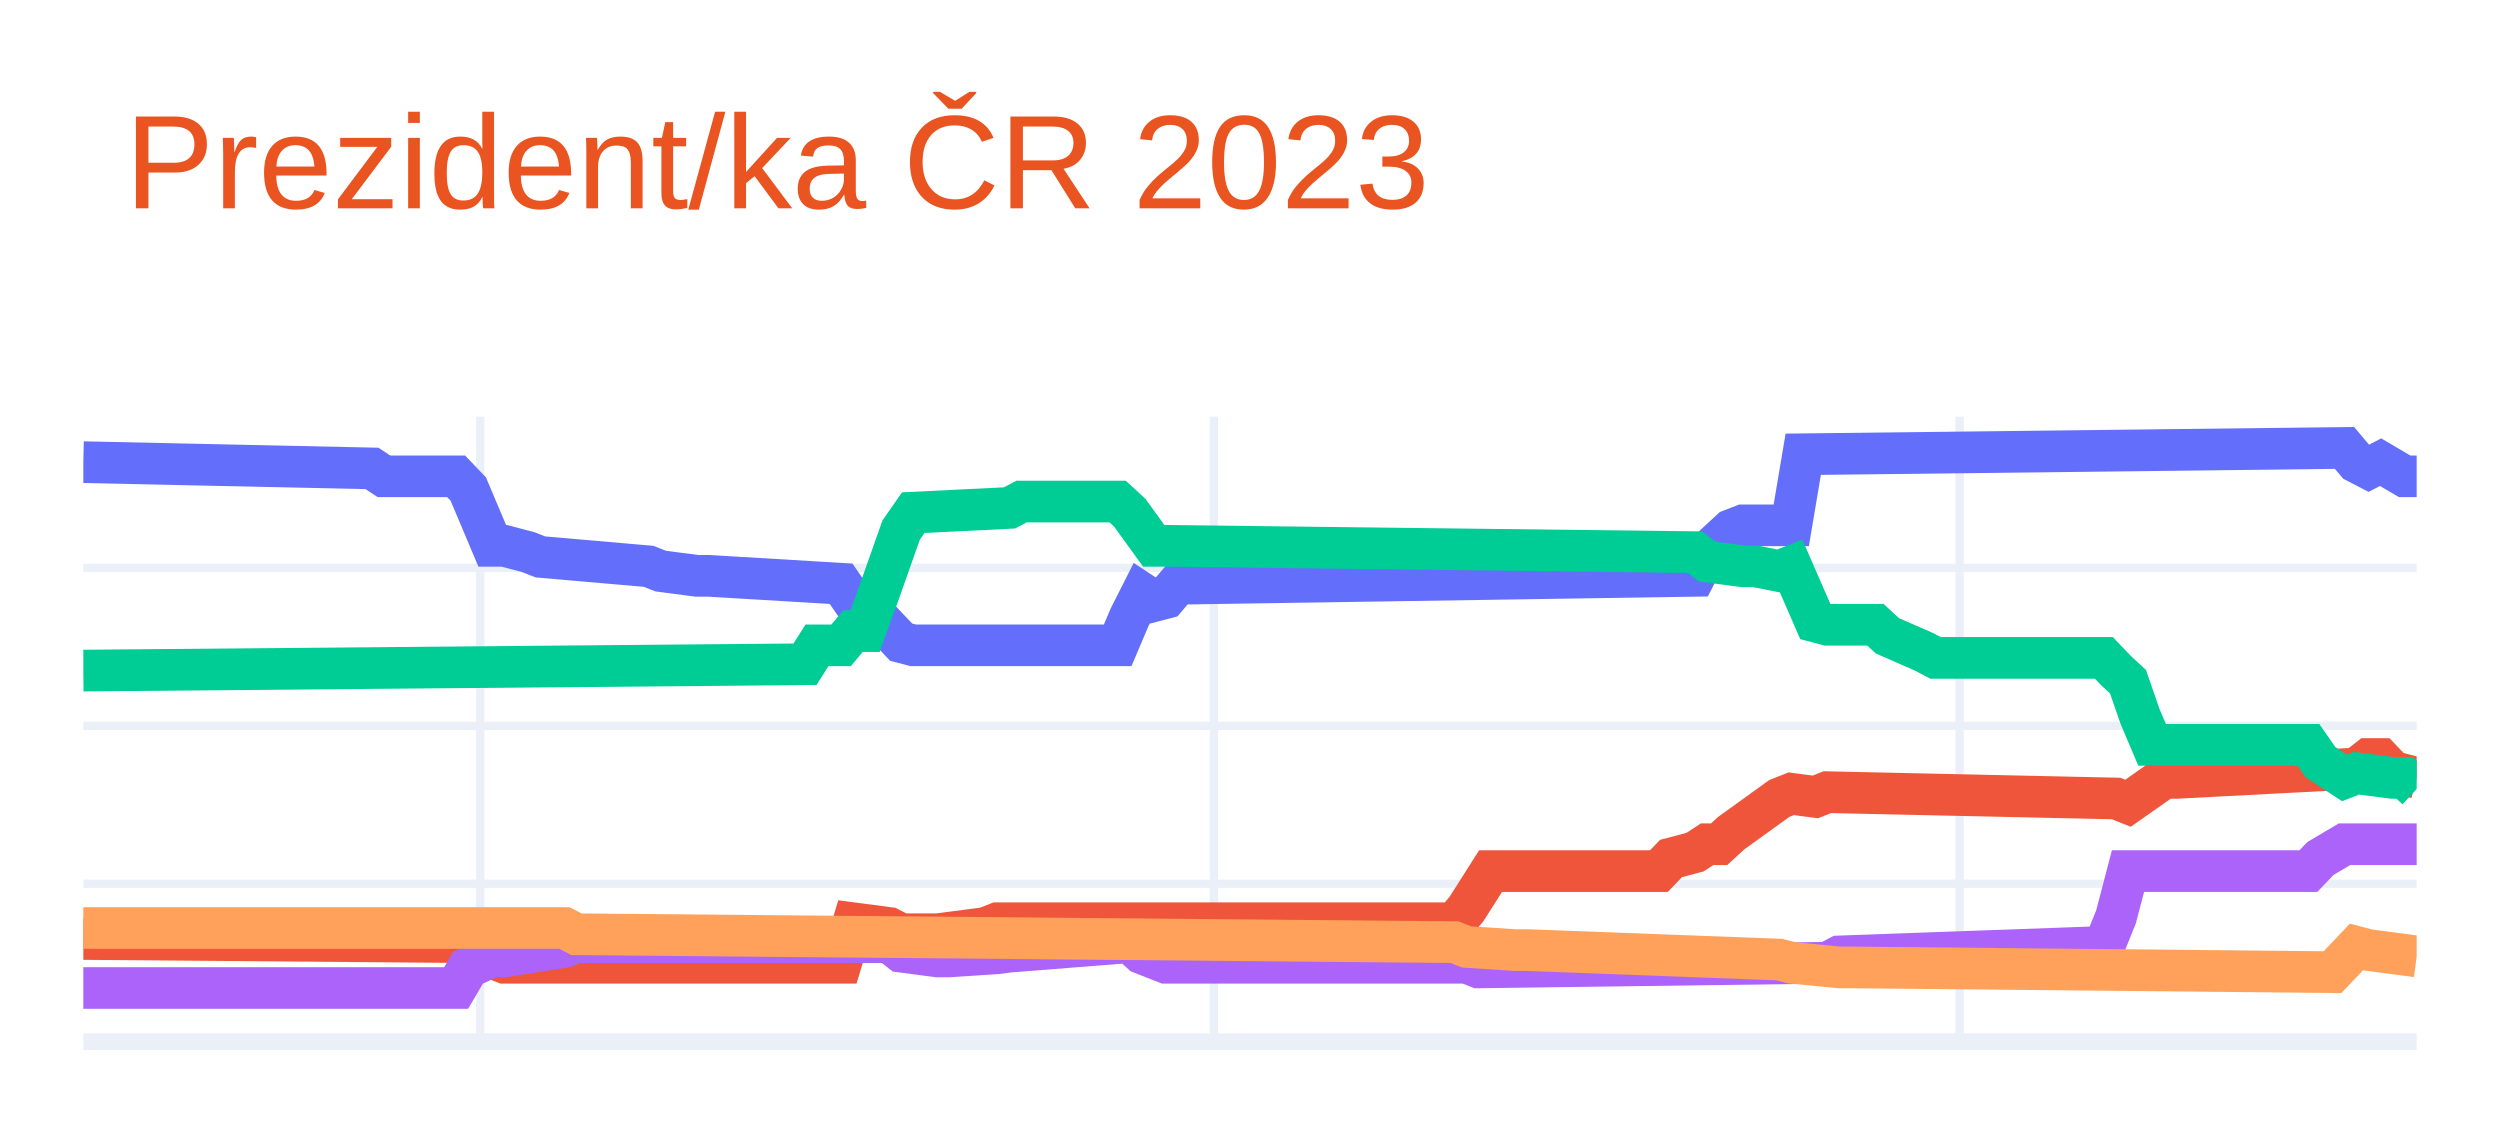
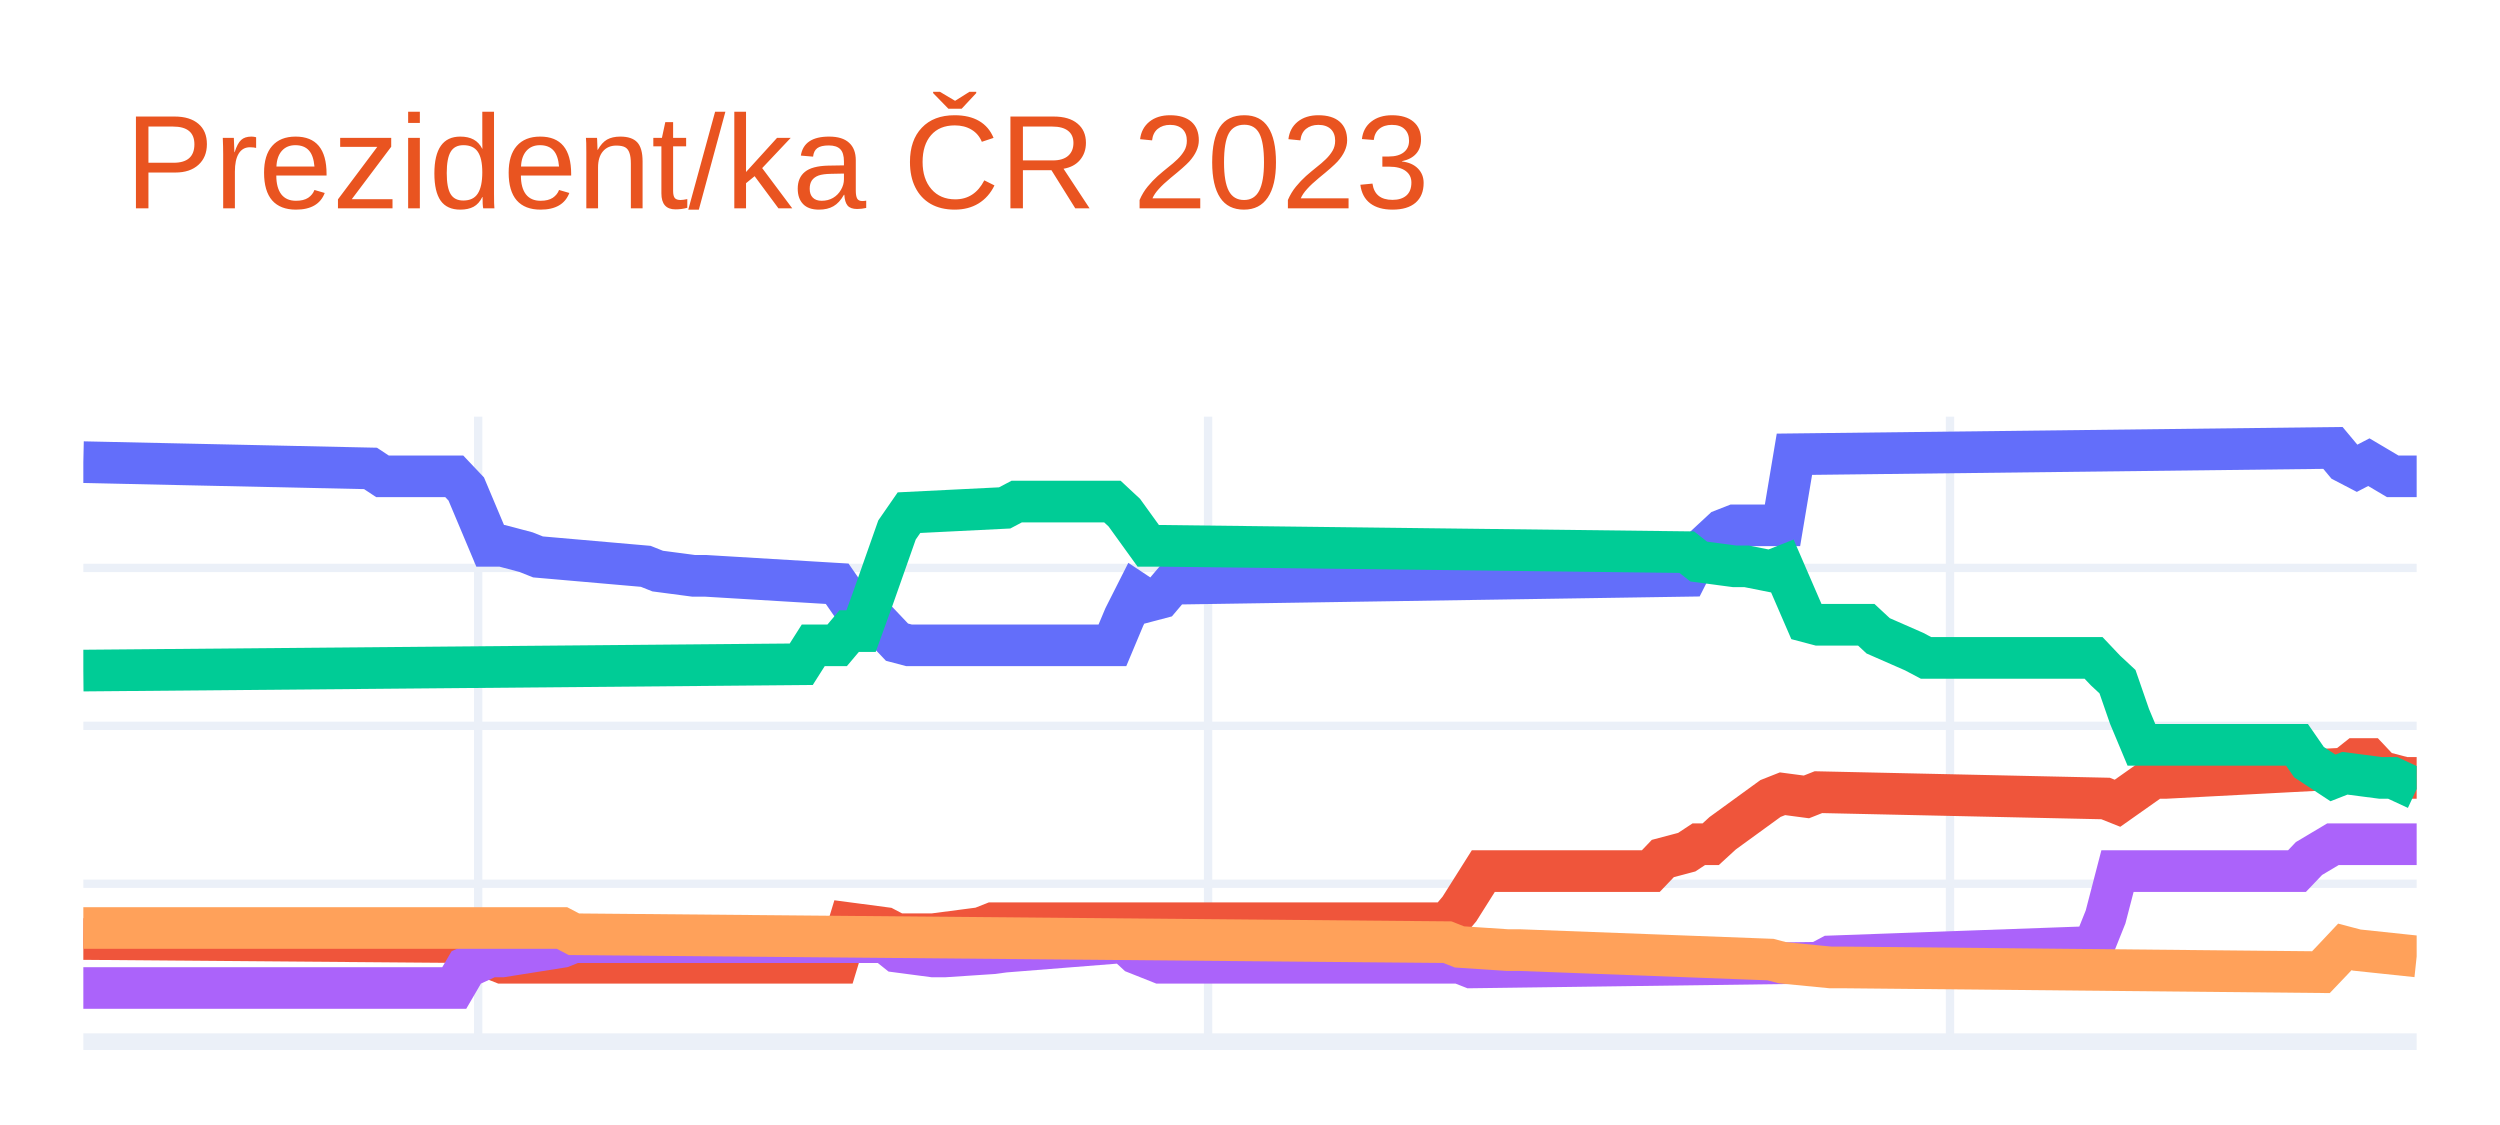
<svg xmlns="http://www.w3.org/2000/svg" class="main-svg" width="300" height="135" style="" viewBox="0 0 300 135">
  <rect x="0" y="0" width="300" height="135" style="fill: rgb(255, 255, 255); fill-opacity: 1;" />
-   <defs id="defs-ac8029">
+   <defs id="defs-f1fb64">
    <g class="clips">
-       <clipPath id="clipac8029xyplot" class="plotclip">
+       <clipPath id="clipf1fb64xyplot" class="plotclip">
        <rect width="280" height="75" />
      </clipPath>
-       <clipPath class="axesclip" id="clipac8029x">
+       <clipPath class="axesclip" id="clipf1fb64x">
        <rect x="10" y="0" width="280" height="135" />
      </clipPath>
-       <clipPath class="axesclip" id="clipac8029y">
+       <clipPath class="axesclip" id="clipf1fb64y">
        <rect x="0" y="50" width="300" height="75" />
      </clipPath>
-       <clipPath class="axesclip" id="clipac8029xy">
+       <clipPath class="axesclip" id="clipf1fb64xy">
        <rect x="10" y="50" width="280" height="75" />
      </clipPath>
    </g>
    <g class="gradients" />
    <g class="patterns" />
  </defs>
  <g class="bglayer" />
  <g class="layer-below">
    <g class="imagelayer" />
    <g class="shapelayer" />
  </g>
  <g class="cartesianlayer">
    <g class="subplot xy">
      <g class="layer-subplot">
        <g class="shapelayer" />
        <g class="imagelayer" />
      </g>
      <g class="minor-gridlayer">
        <g class="x" />
        <g class="y" />
      </g>
      <g class="gridlayer">
        <g class="x">
-           <path class="xgrid crisp" transform="translate(57.63,0)" d="M0,50v75" style="stroke: rgb(235, 240, 248); stroke-opacity: 1; stroke-width: 1px;" />
-           <path class="xgrid crisp" transform="translate(145.67,0)" d="M0,50v75" style="stroke: rgb(235, 240, 248); stroke-opacity: 1; stroke-width: 1px;" />
-           <path class="xgrid crisp" transform="translate(235.15,0)" d="M0,50v75" style="stroke: rgb(235, 240, 248); stroke-opacity: 1; stroke-width: 1px;" />
+           <path class="xgrid crisp" transform="translate(57.38,0)" d="M0,50v75" style="stroke: rgb(235, 240, 248); stroke-opacity: 1; stroke-width: 1px;" />
+           <path class="xgrid crisp" transform="translate(144.97,0)" d="M0,50v75" style="stroke: rgb(235, 240, 248); stroke-opacity: 1; stroke-width: 1px;" />
+           <path class="xgrid crisp" transform="translate(234,0)" d="M0,50v75" style="stroke: rgb(235, 240, 248); stroke-opacity: 1; stroke-width: 1px;" />
        </g>
        <g class="y">
          <path class="ygrid crisp" transform="translate(0,106.05)" d="M10,0h280" style="stroke: rgb(235, 240, 248); stroke-opacity: 1; stroke-width: 1px;" />
          <path class="ygrid crisp" transform="translate(0,87.1)" d="M10,0h280" style="stroke: rgb(235, 240, 248); stroke-opacity: 1; stroke-width: 1px;" />
          <path class="ygrid crisp" transform="translate(0,68.15)" d="M10,0h280" style="stroke: rgb(235, 240, 248); stroke-opacity: 1; stroke-width: 1px;" />
        </g>
      </g>
      <g class="zerolinelayer">
        <path class="yzl zl crisp" transform="translate(0,125)" d="M10,0h280" style="stroke: rgb(235, 240, 248); stroke-opacity: 1; stroke-width: 2px;" />
      </g>
      <path class="xlines-below" />
      <path class="ylines-below" />
      <g class="overlines-below" />
      <g class="xaxislayer-below" />
      <g class="yaxislayer-below" />
      <g class="overaxes-below" />
-       <g class="plot" transform="translate(10,50)" clip-path="url(#clipac8029xyplot)">
+       <g class="plot" transform="translate(10,50)" clip-path="url(#clipf1fb64xyplot)">
        <g class="scatterlayer mlayer">
-           <g class="trace scatter tracec98196" style="stroke-miterlimit: 2; opacity: 1;">
+           <g class="trace scatter tracee66a50" style="stroke-miterlimit: 2; opacity: 1;">
            <g class="fills" />
            <g class="errorbars" />
            <g class="lines">
-               <path class="js-line" d="M0,5.46L34.64,6.21L36.08,7.16L44.74,7.16L46.19,8.68L49.07,15.5L50.52,15.5L53.4,16.26L54.85,16.83L67.84,17.96L69.28,18.53L73.61,19.1L75.05,19.1L90.93,20.05L92.37,22.13L93.81,22.13L95.26,24.03L98.14,27.06L99.59,27.44L124.12,27.44L125.57,24.03L127.01,21.18L128.45,22.13L129.9,21.75L131.34,20.05L193.4,19.1L194.85,16.26L197.73,13.6L199.18,13.04L204.95,13.04L206.39,4.51L271.34,3.75L272.78,5.46L274.23,6.21L275.67,5.46L278.56,7.16L280,7.16" style="vector-effect: non-scaling-stroke; fill: none; stroke: rgb(99, 110, 250); stroke-opacity: 1; stroke-width: 5px; opacity: 1;" />
+               <path class="js-line" d="M0,5.46L34.46,6.21L35.9,7.16L44.51,7.16L45.95,8.68L48.82,15.5L50.26,15.5L53.13,16.26L54.56,16.83L67.49,17.96L68.92,18.53L73.23,19.1L74.67,19.1L90.46,20.05L91.9,22.13L93.33,22.13L94.77,24.03L97.64,27.06L99.08,27.44L123.49,27.44L124.92,24.03L126.36,21.18L127.79,22.13L129.23,21.75L130.67,20.05L192.41,19.1L193.85,16.26L196.72,13.6L198.15,13.04L203.9,13.04L205.33,4.51L269.95,3.75L271.38,5.46L272.82,6.21L274.26,5.46L277.13,7.16L278.56,7.16L280,7.16" style="vector-effect: non-scaling-stroke; fill: none; stroke: rgb(99, 110, 250); stroke-opacity: 1; stroke-width: 5px; opacity: 1;" />
            </g>
            <g class="points" />
            <g class="text" />
          </g>
-           <g class="trace scatter trace46e0f0" style="stroke-miterlimit: 2; opacity: 1;">
+           <g class="trace scatter trace3aaf62" style="stroke-miterlimit: 2; opacity: 1;">
            <g class="fills" />
            <g class="errorbars" />
            <g class="lines">
-               <path class="js-line" d="M0,62.68L46.19,63.06L47.63,64.39L50.52,65.53L51.96,65.53L90.93,65.53L92.37,60.79L96.7,61.36L98.14,62.11L101.03,62.11L102.47,62.11L108.25,61.36L109.69,60.79L164.54,60.79L165.98,59.08L168.87,54.53L170.31,54.53L189.07,54.53L190.52,53.02L193.4,52.26L194.85,51.31L196.29,51.31L197.73,49.99L203.51,45.82L204.95,45.25L207.84,45.63L209.28,45.06L243.92,45.82L245.36,46.39L249.69,43.35L251.13,43.35L272.78,42.22L274.23,41.08L275.67,41.08L277.11,42.6L280,43.35" style="vector-effect: non-scaling-stroke; fill: none; stroke: rgb(239, 85, 59); stroke-opacity: 1; stroke-width: 5px; opacity: 1;" />
+               <path class="js-line" d="M0,62.68L45.95,63.06L47.38,64.39L50.26,65.53L51.69,65.53L90.46,65.53L91.9,60.79L96.21,61.36L97.64,62.11L100.51,62.11L101.95,62.11L107.69,61.36L109.13,60.79L163.69,60.79L165.13,59.08L168,54.53L169.44,54.53L188.1,54.53L189.54,53.02L192.41,52.26L193.85,51.31L195.28,51.31L196.72,49.99L202.46,45.82L203.9,45.25L206.77,45.63L208.21,45.06L242.67,45.82L244.1,46.39L248.41,43.35L249.85,43.35L271.38,42.22L272.82,41.08L274.26,41.08L275.69,42.6L278.56,43.35L280,43.35" style="vector-effect: non-scaling-stroke; fill: none; stroke: rgb(239, 85, 59); stroke-opacity: 1; stroke-width: 5px; opacity: 1;" />
            </g>
            <g class="points" />
            <g class="text" />
          </g>
-           <g class="trace scatter traceb1ff71" style="stroke-miterlimit: 2; opacity: 1;">
+           <g class="trace scatter trace9ad2b7" style="stroke-miterlimit: 2; opacity: 1;">
            <g class="fills" />
            <g class="errorbars" />
            <g class="lines">
-               <path class="js-line" d="M0,30.47L86.6,29.71L88.04,27.44L90.93,27.44L92.37,25.73L93.81,25.73L95.26,21.75L98.14,13.6L99.59,11.52L111.13,10.95L112.58,10.19L124.12,10.19L125.57,11.52L128.45,15.5L129.9,15.5L193.4,16.26L194.85,17.39L199.18,17.96L200.62,17.96L203.51,18.53L204.95,17.96L207.84,24.59L209.28,24.97L215.05,24.97L216.49,26.3L220.82,28.19L222.27,28.95L242.47,28.95L243.92,30.47L245.36,31.8L246.8,35.96L248.25,39.38L249.69,39.38L267.01,39.38L268.45,41.46L271.34,43.35L272.78,42.79L277.11,43.35L278.56,43.35L280,44.68" style="vector-effect: non-scaling-stroke; fill: none; stroke: rgb(0, 204, 150); stroke-opacity: 1; stroke-width: 5px; opacity: 1;" />
+               <path class="js-line" d="M0,30.47L86.15,29.71L87.59,27.44L90.46,27.44L91.9,25.73L93.33,25.73L94.77,21.75L97.64,13.6L99.08,11.52L110.56,10.95L112,10.19L123.49,10.19L124.92,11.52L127.79,15.5L129.23,15.5L192.41,16.26L193.85,17.39L198.15,17.96L199.59,17.96L202.46,18.53L203.9,17.96L206.77,24.59L208.21,24.97L213.95,24.97L215.38,26.3L219.69,28.19L221.13,28.95L241.23,28.95L242.67,30.47L244.1,31.8L245.54,35.96L246.97,39.38L248.41,39.38L265.64,39.38L267.08,41.46L269.95,43.35L271.38,42.79L275.69,43.35L277.13,43.35L280,44.68" style="vector-effect: non-scaling-stroke; fill: none; stroke: rgb(0, 204, 150); stroke-opacity: 1; stroke-width: 5px; opacity: 1;" />
            </g>
            <g class="points" />
            <g class="text" />
          </g>
-           <g class="trace scatter trace3624b3" style="stroke-miterlimit: 2; opacity: 1;">
+           <g class="trace scatter tracec66b17" style="stroke-miterlimit: 2; opacity: 1;">
            <g class="fills" />
            <g class="errorbars" />
            <g class="lines">
-               <path class="js-line" d="M0,68.56L44.74,68.56L46.19,66.09L49.07,64.77L50.52,64.77L57.73,63.63L59.18,63.06L96.7,63.06L98.14,64.2L102.47,64.77L103.92,64.77L109.69,64.39L111.13,64.2L125.57,63.06L127.01,64.39L129.9,65.53L131.34,65.53L165.98,65.53L167.42,66.09L209.28,65.53L210.72,64.77L242.47,63.63L243.92,60.03L245.36,54.53L246.8,54.53L267.01,54.53L268.45,53.02L271.34,51.31L272.78,51.31L280,51.31" style="vector-effect: non-scaling-stroke; fill: none; stroke: rgb(171, 99, 250); stroke-opacity: 1; stroke-width: 5px; opacity: 1;" />
+               <path class="js-line" d="M0,68.56L44.51,68.56L45.95,66.09L48.82,64.77L50.26,64.77L57.44,63.63L58.87,63.06L96.21,63.06L97.64,64.2L101.95,64.77L103.38,64.77L109.13,64.39L110.56,64.2L124.92,63.06L126.36,64.39L129.23,65.53L130.67,65.53L165.13,65.53L166.56,66.09L208.21,65.53L209.64,64.77L241.23,63.63L242.67,60.03L244.1,54.53L245.54,54.53L265.64,54.53L267.08,53.02L269.95,51.31L271.38,51.31L280,51.31" style="vector-effect: non-scaling-stroke; fill: none; stroke: rgb(171, 99, 250); stroke-opacity: 1; stroke-width: 5px; opacity: 1;" />
            </g>
            <g class="points" />
            <g class="text" />
          </g>
-           <g class="trace scatter trace48401f" style="stroke-miterlimit: 2; opacity: 1;">
+           <g class="trace scatter tracee35512" style="stroke-miterlimit: 2; opacity: 1;">
            <g class="fills" />
            <g class="errorbars" />
            <g class="lines">
-               <path class="js-line" d="M0,61.36L57.73,61.36L59.18,62.11L164.54,63.06L165.98,63.63L171.75,64.01L173.2,64.01L203.51,65.15L204.95,65.53L210.72,66.09L212.16,66.09L269.9,66.66L271.34,65.15L272.78,63.63L274.23,64.01L280,64.77" style="vector-effect: non-scaling-stroke; fill: none; stroke: rgb(255, 161, 90); stroke-opacity: 1; stroke-width: 5px; opacity: 1;" />
+               <path class="js-line" d="M0,61.36L57.44,61.36L58.87,62.11L163.69,63.06L165.13,63.63L170.87,64.01L172.31,64.01L202.46,65.15L203.9,65.53L209.64,66.09L211.08,66.09L268.51,66.66L269.95,65.15L271.38,63.63L272.82,64.01L280,64.77" style="vector-effect: non-scaling-stroke; fill: none; stroke: rgb(255, 161, 90); stroke-opacity: 1; stroke-width: 5px; opacity: 1;" />
            </g>
            <g class="points" />
            <g class="text" />
          </g>
        </g>
      </g>
      <g class="overplot" />
      <path class="xlines-above crisp" d="M0,0" style="fill: none;" />
      <path class="ylines-above crisp" d="M0,0" style="fill: none;" />
      <g class="overlines-above" />
      <g class="xaxislayer-above" />
      <g class="yaxislayer-above" />
      <g class="overaxes-above" />
    </g>
  </g>
  <g class="polarlayer" />
  <g class="smithlayer" />
  <g class="ternarylayer" />
  <g class="geolayer" />
  <g class="funnelarealayer" />
  <g class="pielayer" />
  <g class="iciclelayer" />
  <g class="treemaplayer" />
  <g class="sunburstlayer" />
  <g class="glimages" />
-   <defs id="topdefs-ac8029">
+   <defs id="topdefs-f1fb64">
    <g class="clips" />
  </defs>
  <g class="layer-above">
    <g class="imagelayer" />
    <g class="shapelayer" />
  </g>
  <g class="infolayer">
    <g class="g-gtitle">
      <text class="gtitle" x="15" y="25" text-anchor="start" dy="0em" style="font-family: Ubuntu, verdana, arial, sans-serif; font-size: 16px; fill: rgb(233, 84, 32); opacity: 1; font-weight: normal; white-space: pre;">Prezident/ka ČR 2023</text>
    </g>
    <g class="g-xtitle" />
    <g class="g-ytitle" />
  </g>
</svg>
